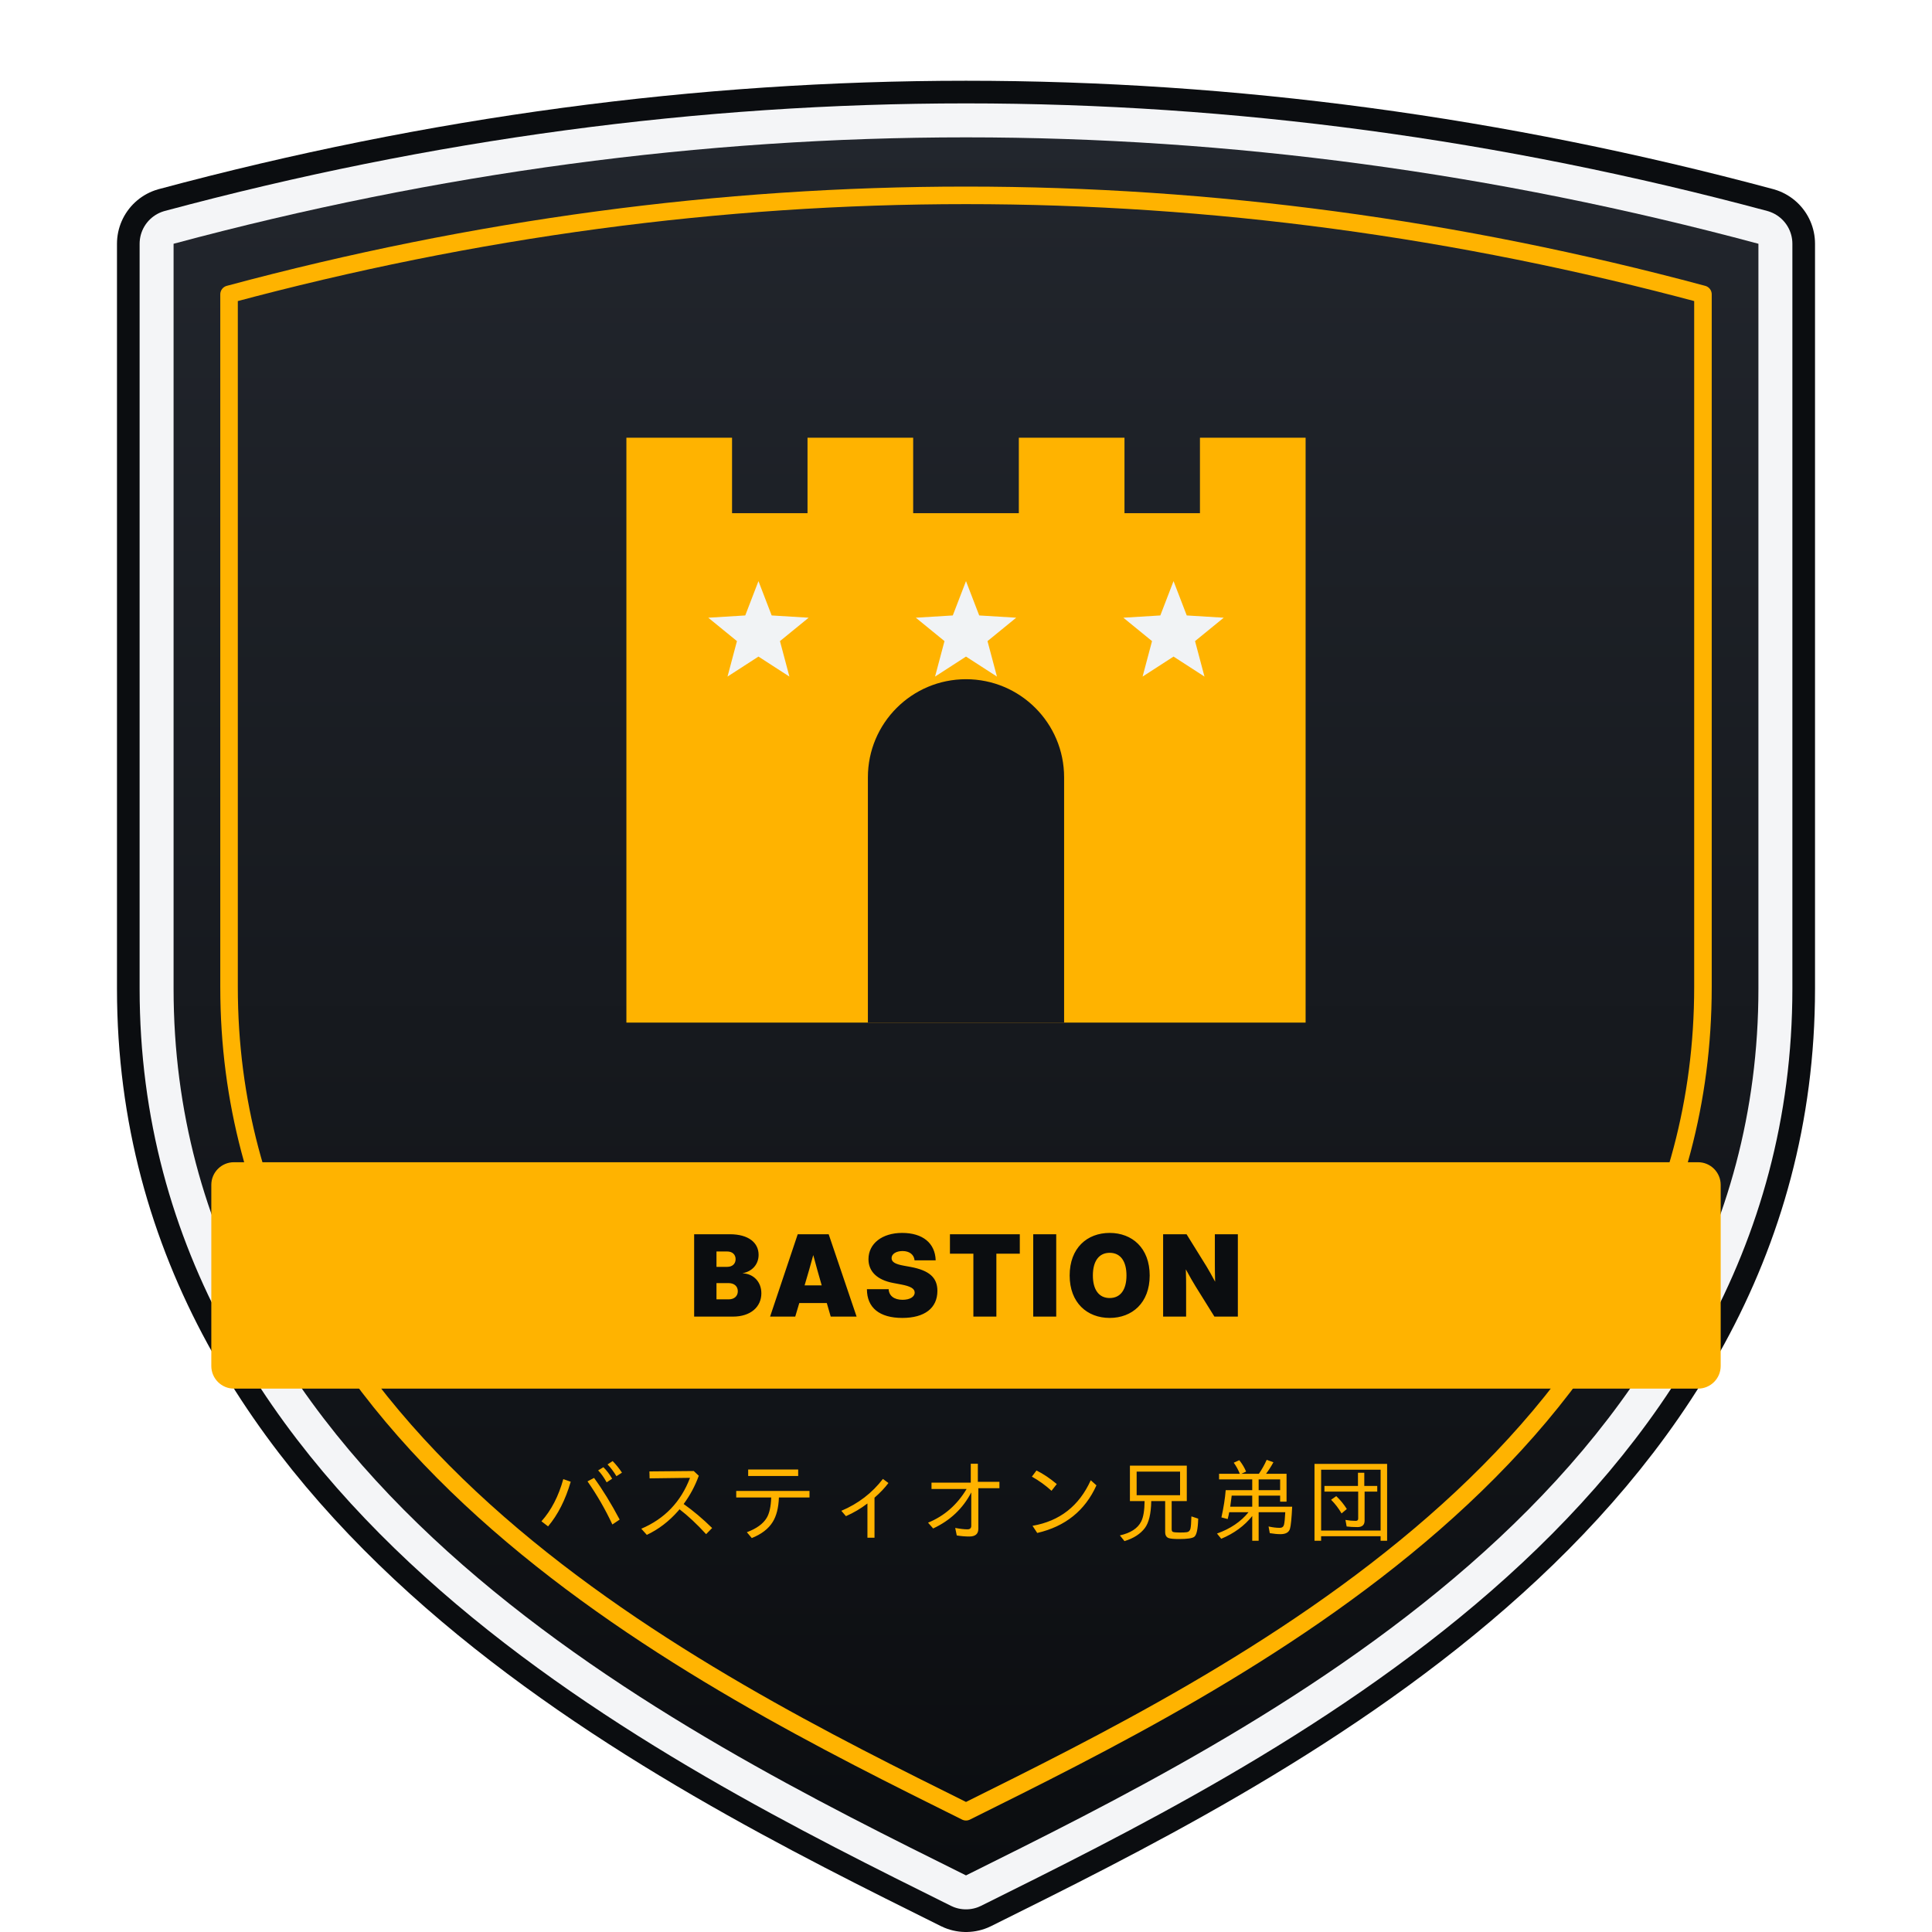
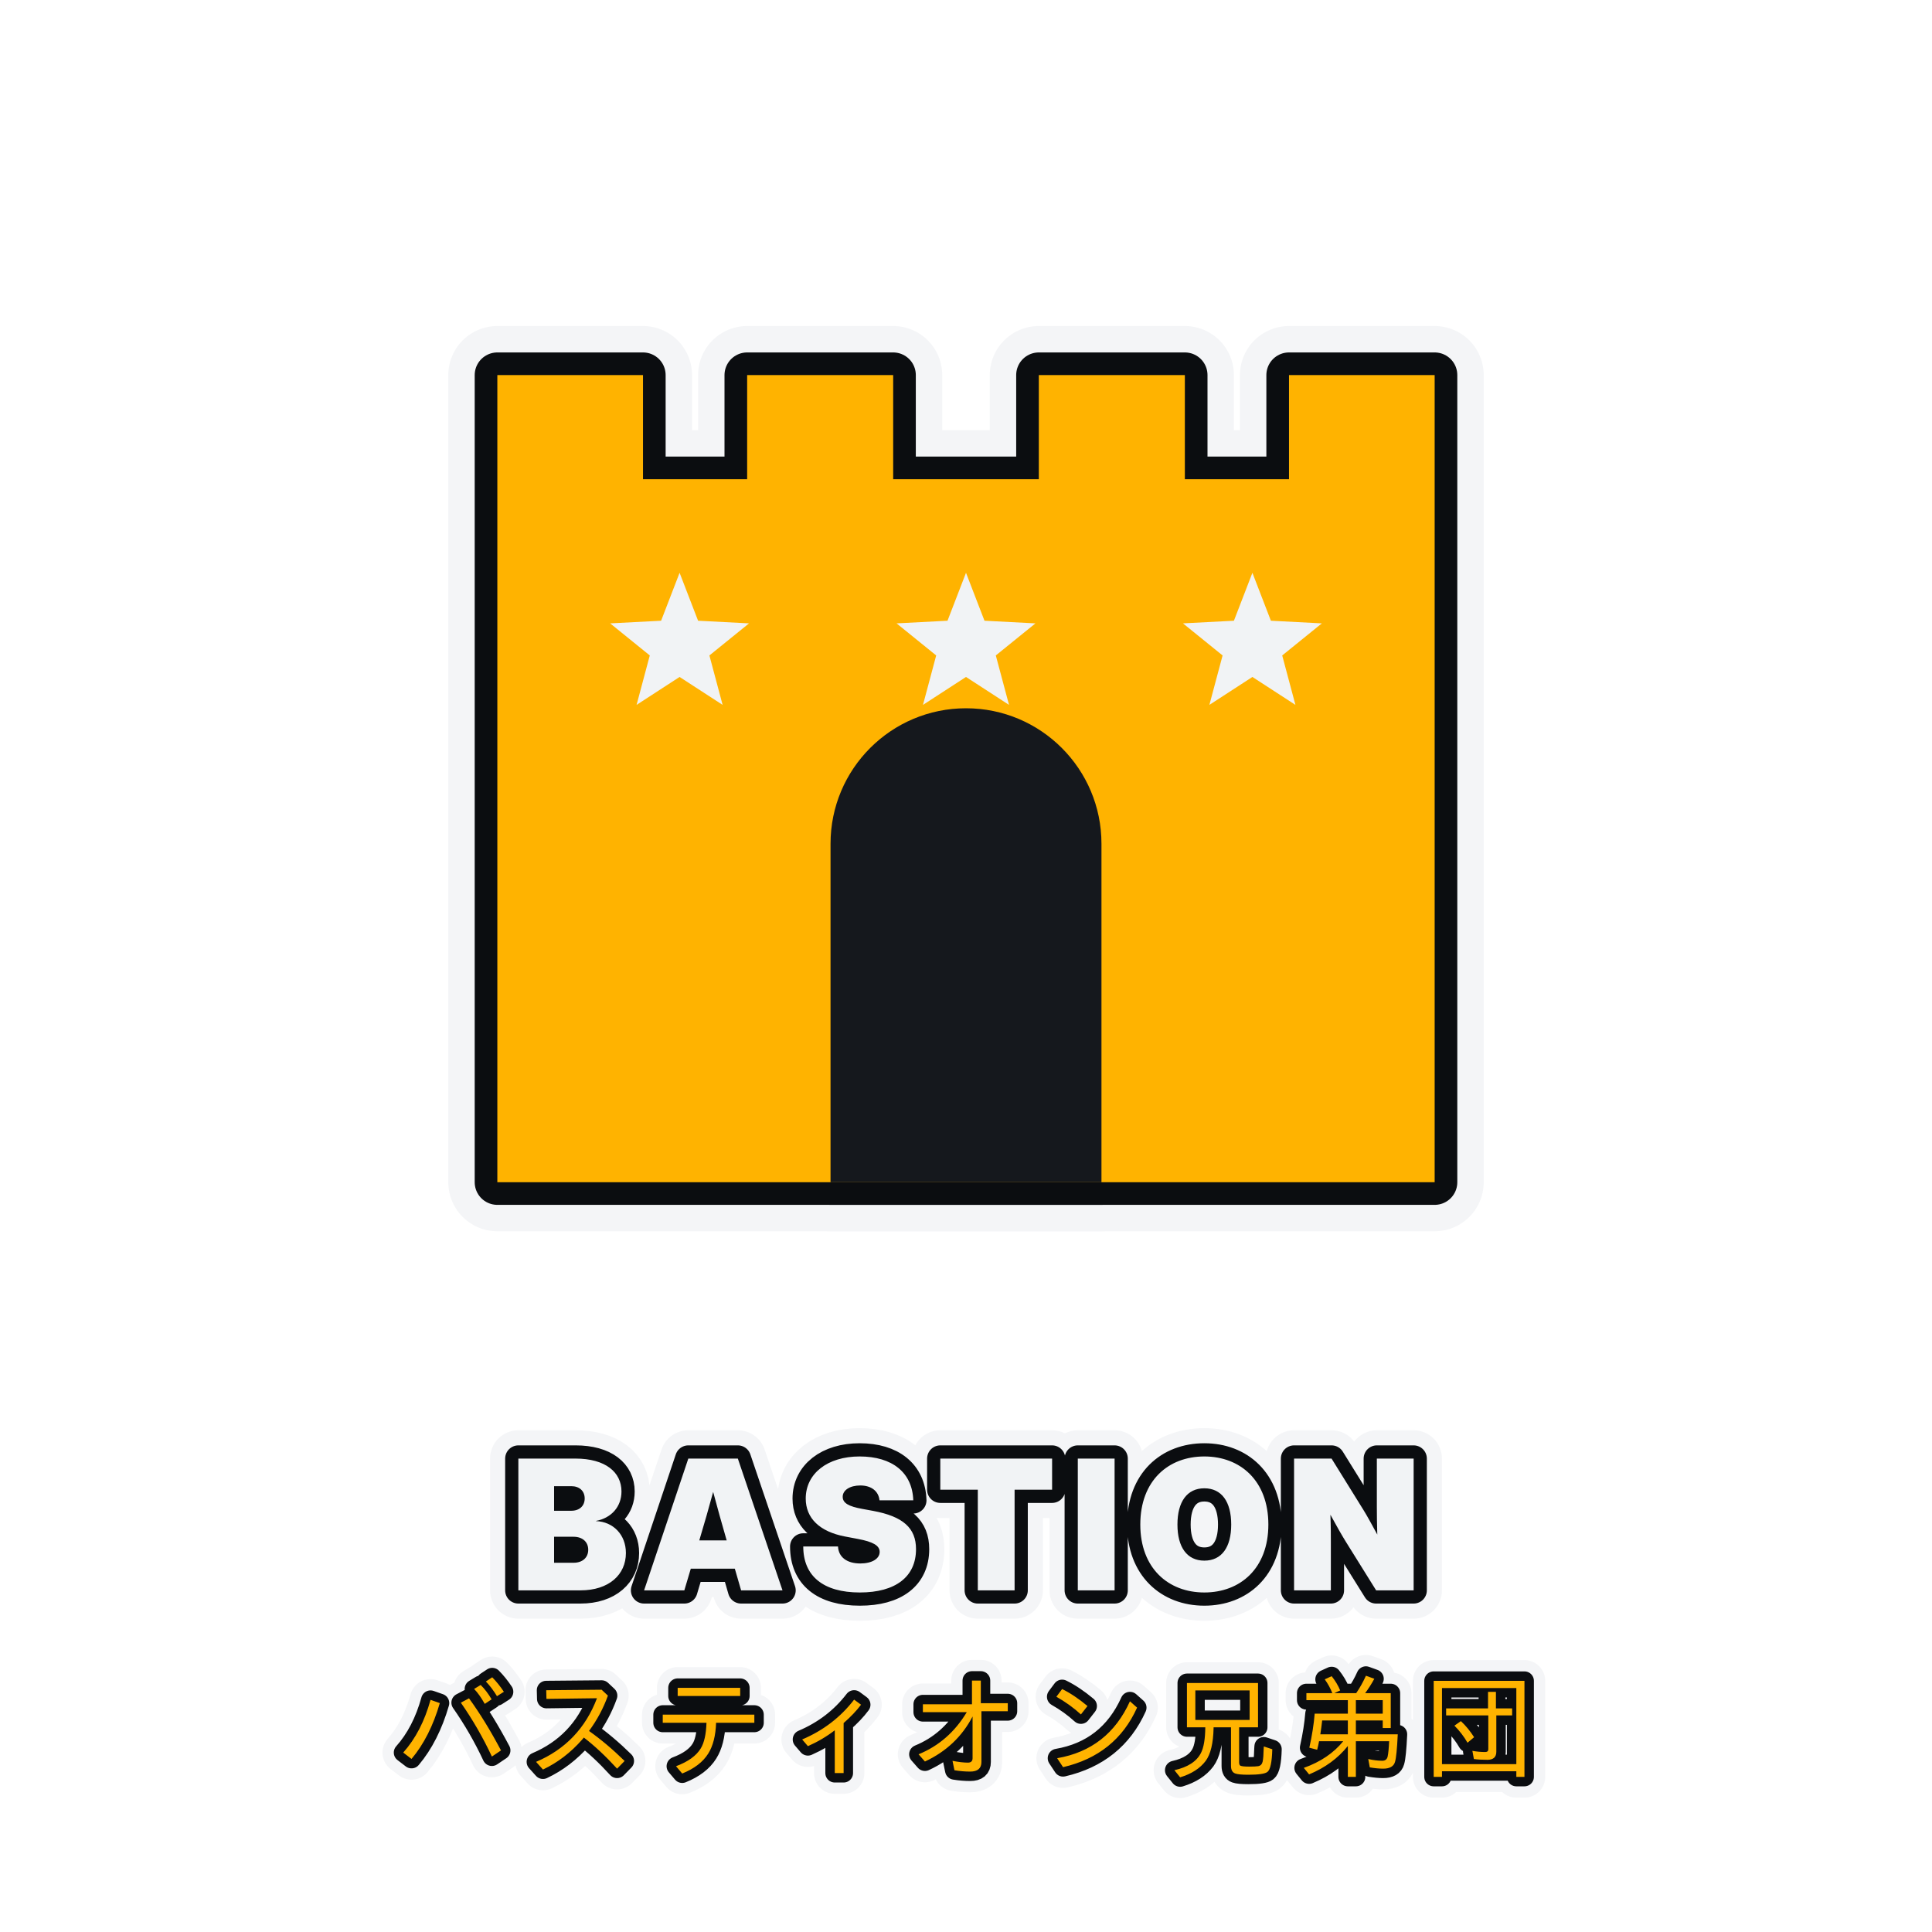
<svg xmlns="http://www.w3.org/2000/svg" viewBox="0 0 512 512" width="512" height="512">
-   <defs>
-     <linearGradient id="lg_t_bastion" x1="0" y1="0" x2="0" y2="1">
-       <stop offset="0" stop-color="#22262d" />
-       <stop offset="1" stop-color="#0b0d10" />
-     </linearGradient>
-   </defs>
+   <defs />
  <g id="schnitt">
-     <path d="M46 64.6 Q256 8.2 466 64.6 L466 262 C466 393.6 331.6 459.4 256 497 C180.4 459.4 46 393.6 46 262 Z" fill="#0b0d10" stroke="#0b0d10" stroke-width="30" stroke-linejoin="round" />
-     <path d="M46 64.6 Q256 8.2 466 64.6 L466 262 C466 393.6 331.6 459.4 256 497 C180.4 459.4 46 393.6 46 262 Z" fill="#f4f5f7" stroke="#f4f5f7" stroke-width="18" stroke-linejoin="round" />
+     <path d="M131.8 313.3 L131.8 133.9 L131.8 99.4 L170.4 99.4 L170.4 127 L198 127 L198 99.4 L236.7 99.4 L236.7 127 L275.3 127 L275.3 99.4 L314 99.4 L314 127 L341.6 127 L341.6 99.4 L380.2 99.4 L380.2 313.3 Z" fill="#f4f5f7" stroke="#f4f5f7" stroke-width="26" stroke-linejoin="round" />
+     <path d="M220.1 313.3 V223.6 A35.9 35.9 0 0 1 291.9 223.6 V313.3 Z" fill="#f4f5f7" stroke="#f4f5f7" stroke-width="26" stroke-linejoin="round" />
+     <path d="M180.1 151.8 L185 164.5 L198.5 165.2 L188 173.7 L191.5 186.8 L180.1 179.4 L168.7 186.8 L172.2 173.7 L161.7 165.2 L175.2 164.5 Z" fill="#f4f5f7" stroke="#f4f5f7" stroke-width="26" stroke-linejoin="round" />
+     <path d="M256 151.8 L260.9 164.5 L274.4 165.2 L263.9 173.7 L267.4 186.8 L256 179.4 L244.6 186.8 L248.1 173.7 L237.6 165.2 L251.1 164.5 Z" fill="#f4f5f7" stroke="#f4f5f7" stroke-width="26" stroke-linejoin="round" />
+     <path d="M331.9 151.8 L336.8 164.5 L350.3 165.2 L339.8 173.7 L343.3 186.8 L331.9 179.4 L320.5 186.8 L324 173.7 L313.5 165.2 L327 164.5 Z" fill="#f4f5f7" stroke="#f4f5f7" stroke-width="26" stroke-linejoin="round" />
+     <path d="M137.371 421.461H153.824C161.395 421.461 165.871 417.289 165.871 411.57C165.871 406.648 162.449 403.273 157.949 403.109V403.062C162.004 402.289 164.699 399.312 164.699 395.258C164.699 390.172 160.48 386.539 152.512 386.539H137.371ZM146.84 414.148V407.258H151.996C154.363 407.258 155.887 408.617 155.887 410.703C155.887 412.789 154.363 414.148 151.996 414.148ZM146.84 400.367V393.852H151.41C153.566 393.852 154.949 395.141 154.949 397.109C154.949 399.078 153.566 400.367 151.41 400.367Z M170.691 421.461H181.355L183.066 415.719H194.738L196.402 421.461H207.371L195.535 386.539H182.41ZM185.316 408.219 185.41 407.914C186.676 403.695 187.848 399.617 188.996 395.375C190.121 399.617 191.27 403.695 192.488 407.914L192.582 408.219Z M227.871 422.023C237.34 422.023 242.754 417.852 242.754 410.539C242.754 404.961 239.355 401.867 231.34 400.391L228.527 399.875C224.895 399.219 223.324 398.328 223.324 396.664C223.324 394.906 225.246 393.664 227.988 393.664C230.895 393.664 232.84 395.164 233.074 397.602H242.027C241.793 390.289 236.52 385.977 227.801 385.977C219.316 385.977 213.527 390.5 213.527 397.133C213.527 402.312 217.184 405.898 223.934 407.188L227.402 407.844C231.34 408.594 233.121 409.578 233.121 411.266C233.121 413.094 231.059 414.336 227.988 414.336C224.449 414.336 222.223 412.672 222.082 409.836H212.871C212.871 417.688 218.191 422.023 227.871 422.023Z M249.191 394.789H259.129V421.461H268.879V394.789H278.816V386.539H249.191Z M295.379 386.539H285.629V421.461H295.379Z M319.16 422.023C328.652 422.023 336.129 415.672 336.129 404.023C336.129 392.352 328.652 385.977 319.16 385.977C309.621 385.977 302.191 392.352 302.191 404.023C302.191 415.602 309.621 422.023 319.16 422.023ZM319.16 413.586C314.59 413.586 312.035 410.047 312.035 404.023C312.035 397.977 314.59 394.414 319.16 394.414C323.754 394.414 326.285 397.977 326.285 404.023C326.285 410.047 323.754 413.586 319.16 413.586Z M342.941 421.461H352.691V408.711C352.691 407.305 352.691 404.562 352.574 401.422C354.215 404.445 355.762 407.141 356.746 408.711L364.691 421.461H374.629V386.539H364.879V399.336C364.879 401.0 364.902 403.836 364.996 406.672C363.637 404.164 362.207 401.562 361.387 400.25L352.879 386.539H342.941Z" fill="#f4f5f7" stroke="#f4f5f7" stroke-width="15" stroke-linejoin="round" />
+     <path d="M106.86 464.449Q111.753 458.971 114.097 450.475L116.558 451.339Q113.936 460.348 109.058 466.134ZM130.356 465.504Q126.855 458.004 122.124 451.222L124.292 450.079Q128.525 455.865 132.773 463.878ZM131.704 449.508Q130.312 447.208 128.76 445.612L130.444 444.498Q132.07 446.139 133.535 448.336ZM128.467 451.544Q127.002 448.951 125.64 447.589L127.383 446.534Q128.979 448.102 130.283 450.343Z M159.435 447.794 161.104 449.362Q159.288 454.401 156.095 458.722Q160.841 462.076 165.528 466.676L163.536 468.712Q158.951 463.702 154.718 460.465Q154.542 460.729 154.425 460.846Q154.41 460.861 154.381 460.875Q154.308 460.934 154.278 461.007Q149.708 466.207 143.893 468.946L142.062 466.91Q153.663 461.988 158.204 450.05L144.815 450.226L144.757 447.926Z M175.637 454.401H199.909V456.554H189.772Q189.597 461.696 187.692 464.713Q185.598 468.068 180.793 470.001L179.152 468.068Q183.942 466.28 185.715 463.336Q187.077 461.095 187.224 456.554H175.637ZM179.592 447.296H196.159V449.449H179.592Z M221.224 469.884V458.546Q217.986 461.036 214.104 462.75L212.581 460.978Q220.975 457.418 226.351 450.416L228.182 451.764Q226.395 454.166 223.567 456.627V469.884Z M257.582 445.377H259.926V451.368H267.074V453.492H260.087V466.94Q260.087 469.488 257.099 469.488Q255.092 469.488 252.938 469.137L252.426 466.647Q254.916 467.115 256.498 467.115Q257.743 467.115 257.743 465.929V454.884Q253.583 462.882 245.116 466.822L243.432 464.904Q251.474 461.622 256.205 453.741H244.574V451.647H257.582Z M286.455 454.342Q283.511 451.661 279.951 449.654L281.475 447.618Q284.668 449.171 288.198 452.115ZM280.156 465.944Q293.677 463.614 299.448 450.856L301.338 452.54Q295.684 465.079 281.724 468.317Z M328.38 457.755V467.028Q328.38 467.745 328.731 467.936Q329.273 468.17 331.046 468.17Q332.73 468.17 333.448 468.053Q334.386 467.877 334.62 466.822Q334.84 465.738 334.884 463.453L334.928 462.823L337.169 463.571Q337.037 468.697 335.88 469.576Q334.957 470.323 330.812 470.323Q328.248 470.323 327.369 470.001Q326.227 469.591 326.227 467.98V457.755H321.612Q321.612 457.902 321.612 457.96Q321.48 464.01 319.518 466.661Q317.276 469.635 312.75 471.012L311.227 469.122Q316.573 467.921 318.272 464.537Q319.371 462.399 319.415 457.755H314.552V446.007H333.39V457.755ZM316.778 447.985V455.807H331.163V447.985Z M355.964 461.446H349.562Q349.387 462.472 349.064 463.702L346.984 463.16Q348.068 458.312 348.405 454.137H357.194V450.563H346.208V448.702H353.078Q352.331 446.783 351.071 445.04L352.902 444.205Q354.396 446.095 355.158 447.985L353.62 448.702H359.406Q360.856 446.593 361.984 444.088L364.211 444.894Q363.024 447.047 361.779 448.702H368.562V457.946H366.438V455.939H359.318V459.615H370.422Q370.144 465.402 369.704 466.881Q369.206 468.712 366.555 468.712Q365.031 468.712 363.01 468.375L362.6 466.163Q364.621 466.617 366.32 466.617Q367.448 466.617 367.727 465.563Q368.005 464.332 368.137 461.446H359.318V470.895H357.194V462.706Q353.298 467.584 346.926 470.236L345.52 468.507Q352.155 466.149 355.964 461.446ZM359.318 450.563V454.137H366.438V450.563ZM357.194 459.615V455.939H350.383Q350.383 456.056 350.324 456.481Q350.207 457.609 349.899 459.615Z M394.344 452.745V448.365H396.438V452.745H400.73V454.606H396.541V464.23Q396.541 466.368 394.168 466.368Q392.146 466.368 390.594 466.163L390.198 463.995Q391.956 464.303 393.597 464.303Q394.417 464.303 394.417 463.571V454.606H383.24V452.745ZM388.909 461.842Q387.474 459.352 385.438 457.316L387.151 456.114Q389.1 457.931 390.652 460.377ZM403.997 445.436V470.895H401.844V469.401H382.142V470.895H379.944V445.436ZM382.142 447.355V467.511H401.844V447.355Z" fill="#f4f5f7" stroke="#f4f5f7" stroke-width="11" stroke-linejoin="round" />
  </g>
  <g id="grund">
-     <path d="M46 64.6 Q256 8.2 466 64.6 L466 262 C466 393.6 331.6 459.4 256 497 C180.4 459.4 46 393.6 46 262 Z" fill="url(#lg_t_bastion)" />
-   </g>
-   <g id="rahmen">
-     <g transform="translate(256 256) scale(.93) translate(-256 -256)">
-       <path d="M46 64.6 Q256 8.2 466 64.6 L466 262 C466 393.6 331.6 459.4 256 497 C180.4 459.4 46 393.6 46 262 Z" fill="none" stroke="#ffb300" stroke-width="5" stroke-linejoin="round" />
-     </g>
+     <path d="M131.8 313.3 L131.8 133.9 L131.8 99.4 L170.4 99.4 L170.4 127 L198 127 L198 99.4 L236.7 99.4 L236.7 127 L275.3 127 L275.3 99.4 L314 99.4 L314 127 L341.6 127 L341.6 99.4 L380.2 99.4 L380.2 313.3 Z" fill="#0b0d10" stroke="#0b0d10" stroke-width="12" stroke-linejoin="round" />
+     <path d="M220.1 313.3 V223.6 A35.9 35.9 0 0 1 291.9 223.6 V313.3 Z" fill="#0b0d10" stroke="#0b0d10" stroke-width="12" stroke-linejoin="round" />
+     <path d="M180.1 151.8 L185 164.5 L198.5 165.2 L188 173.7 L191.5 186.8 L180.1 179.4 L168.7 186.8 L172.2 173.7 L161.7 165.2 L175.2 164.5 Z" fill="#0b0d10" stroke="#0b0d10" stroke-width="12" stroke-linejoin="round" />
+     <path d="M256 151.8 L260.9 164.5 L274.4 165.2 L263.9 173.7 L267.4 186.8 L256 179.4 L244.6 186.8 L248.1 173.7 L237.6 165.2 L251.1 164.5 Z" fill="#0b0d10" stroke="#0b0d10" stroke-width="12" stroke-linejoin="round" />
+     <path d="M331.9 151.8 L336.8 164.5 L350.3 165.2 L339.8 173.7 L343.3 186.8 L331.9 179.4 L320.5 186.8 L324 173.7 L313.5 165.2 L327 164.5 Z" fill="#0b0d10" stroke="#0b0d10" stroke-width="12" stroke-linejoin="round" />
+     <path d="M137.371 421.461H153.824C161.395 421.461 165.871 417.289 165.871 411.57C165.871 406.648 162.449 403.273 157.949 403.109V403.062C162.004 402.289 164.699 399.312 164.699 395.258C164.699 390.172 160.48 386.539 152.512 386.539H137.371ZM146.84 414.148V407.258H151.996C154.363 407.258 155.887 408.617 155.887 410.703C155.887 412.789 154.363 414.148 151.996 414.148ZM146.84 400.367V393.852H151.41C153.566 393.852 154.949 395.141 154.949 397.109C154.949 399.078 153.566 400.367 151.41 400.367Z M170.691 421.461H181.355L183.066 415.719H194.738L196.402 421.461H207.371L195.535 386.539H182.41ZM185.316 408.219 185.41 407.914C186.676 403.695 187.848 399.617 188.996 395.375C190.121 399.617 191.27 403.695 192.488 407.914L192.582 408.219Z M227.871 422.023C237.34 422.023 242.754 417.852 242.754 410.539C242.754 404.961 239.355 401.867 231.34 400.391L228.527 399.875C224.895 399.219 223.324 398.328 223.324 396.664C223.324 394.906 225.246 393.664 227.988 393.664C230.895 393.664 232.84 395.164 233.074 397.602H242.027C241.793 390.289 236.52 385.977 227.801 385.977C219.316 385.977 213.527 390.5 213.527 397.133C213.527 402.312 217.184 405.898 223.934 407.188L227.402 407.844C231.34 408.594 233.121 409.578 233.121 411.266C233.121 413.094 231.059 414.336 227.988 414.336C224.449 414.336 222.223 412.672 222.082 409.836H212.871C212.871 417.688 218.191 422.023 227.871 422.023Z M249.191 394.789H259.129V421.461H268.879V394.789H278.816V386.539H249.191Z M295.379 386.539H285.629V421.461H295.379Z M319.16 422.023C328.652 422.023 336.129 415.672 336.129 404.023C336.129 392.352 328.652 385.977 319.16 385.977C309.621 385.977 302.191 392.352 302.191 404.023C302.191 415.602 309.621 422.023 319.16 422.023ZM319.16 413.586C314.59 413.586 312.035 410.047 312.035 404.023C312.035 397.977 314.59 394.414 319.16 394.414C323.754 394.414 326.285 397.977 326.285 404.023C326.285 410.047 323.754 413.586 319.16 413.586Z M342.941 421.461H352.691V408.711C352.691 407.305 352.691 404.562 352.574 401.422C354.215 404.445 355.762 407.141 356.746 408.711L364.691 421.461H374.629V386.539H364.879V399.336C364.879 401.0 364.902 403.836 364.996 406.672C363.637 404.164 362.207 401.562 361.387 400.25L352.879 386.539H342.941Z" fill="#0b0d10" stroke="#0b0d10" stroke-width="7" stroke-linejoin="round" />
+     <path d="M106.86 464.449Q111.753 458.971 114.097 450.475L116.558 451.339Q113.936 460.348 109.058 466.134ZM130.356 465.504Q126.855 458.004 122.124 451.222L124.292 450.079Q128.525 455.865 132.773 463.878ZM131.704 449.508Q130.312 447.208 128.76 445.612L130.444 444.498Q132.07 446.139 133.535 448.336ZM128.467 451.544Q127.002 448.951 125.64 447.589L127.383 446.534Q128.979 448.102 130.283 450.343Z M159.435 447.794 161.104 449.362Q159.288 454.401 156.095 458.722Q160.841 462.076 165.528 466.676L163.536 468.712Q158.951 463.702 154.718 460.465Q154.542 460.729 154.425 460.846Q154.41 460.861 154.381 460.875Q154.308 460.934 154.278 461.007Q149.708 466.207 143.893 468.946L142.062 466.91Q153.663 461.988 158.204 450.05L144.815 450.226L144.757 447.926Z M175.637 454.401H199.909V456.554H189.772Q189.597 461.696 187.692 464.713Q185.598 468.068 180.793 470.001L179.152 468.068Q183.942 466.28 185.715 463.336Q187.077 461.095 187.224 456.554H175.637ZM179.592 447.296H196.159V449.449H179.592Z M221.224 469.884V458.546Q217.986 461.036 214.104 462.75L212.581 460.978Q220.975 457.418 226.351 450.416L228.182 451.764Q226.395 454.166 223.567 456.627V469.884Z M257.582 445.377H259.926V451.368H267.074V453.492H260.087V466.94Q260.087 469.488 257.099 469.488Q255.092 469.488 252.938 469.137L252.426 466.647Q254.916 467.115 256.498 467.115Q257.743 467.115 257.743 465.929V454.884Q253.583 462.882 245.116 466.822L243.432 464.904Q251.474 461.622 256.205 453.741H244.574V451.647H257.582Z M286.455 454.342Q283.511 451.661 279.951 449.654L281.475 447.618Q284.668 449.171 288.198 452.115ZM280.156 465.944Q293.677 463.614 299.448 450.856L301.338 452.54Q295.684 465.079 281.724 468.317Z M328.38 457.755V467.028Q328.38 467.745 328.731 467.936Q329.273 468.17 331.046 468.17Q332.73 468.17 333.448 468.053Q334.386 467.877 334.62 466.822Q334.84 465.738 334.884 463.453L334.928 462.823L337.169 463.571Q337.037 468.697 335.88 469.576Q334.957 470.323 330.812 470.323Q328.248 470.323 327.369 470.001Q326.227 469.591 326.227 467.98V457.755H321.612Q321.612 457.902 321.612 457.96Q321.48 464.01 319.518 466.661Q317.276 469.635 312.75 471.012L311.227 469.122Q316.573 467.921 318.272 464.537Q319.371 462.399 319.415 457.755H314.552V446.007H333.39V457.755ZM316.778 447.985V455.807H331.163V447.985Z M355.964 461.446H349.562Q349.387 462.472 349.064 463.702L346.984 463.16Q348.068 458.312 348.405 454.137H357.194V450.563H346.208V448.702H353.078Q352.331 446.783 351.071 445.04L352.902 444.205Q354.396 446.095 355.158 447.985L353.62 448.702H359.406Q360.856 446.593 361.984 444.088L364.211 444.894Q363.024 447.047 361.779 448.702H368.562V457.946H366.438V455.939H359.318V459.615H370.422Q370.144 465.402 369.704 466.881Q369.206 468.712 366.555 468.712Q365.031 468.712 363.01 468.375L362.6 466.163Q364.621 466.617 366.32 466.617Q367.448 466.617 367.727 465.563Q368.005 464.332 368.137 461.446H359.318V470.895H357.194V462.706Q353.298 467.584 346.926 470.236L345.52 468.507Q352.155 466.149 355.964 461.446ZM359.318 450.563V454.137H366.438V450.563ZM357.194 459.615V455.939H350.383Q350.383 456.056 350.324 456.481Q350.207 457.609 349.899 459.615Z M394.344 452.745V448.365H396.438V452.745H400.73V454.606H396.541V464.23Q396.541 466.368 394.168 466.368Q392.146 466.368 390.594 466.163L390.198 463.995Q391.956 464.303 393.597 464.303Q394.417 464.303 394.417 463.571V454.606H383.24V452.745ZM388.909 461.842Q387.474 459.352 385.438 457.316L387.151 456.114Q389.1 457.931 390.652 460.377ZM403.997 445.436V470.895H401.844V469.401H382.142V470.895H379.944V445.436ZM382.142 447.355V467.511H401.844V447.355Z" fill="#0b0d10" stroke="#0b0d10" stroke-width="5" stroke-linejoin="round" />
  </g>
  <g id="motiv">
-     <path d="M166 271 L166 141 L166 116 L194 116 L194 136 L214 136 L214 116 L242 116 L242 136 L270 136 L270 116 L298 116 L298 136 L318 136 L318 116 L346 116 L346 271 Z" fill="#ffb300" fill-rule="evenodd" />
-     <path d="M230 271 V206 A26 26 0 0 1 282 206 V271 Z" fill="#15181d" />
-     <path d="M201 154 L204.5 163.1 L214.3 163.7 L206.7 169.9 L209.2 179.3 L201 174 L192.8 179.3 L195.3 169.9 L187.7 163.7 L197.5 163.1 Z" fill="#f1f3f5" />
-     <path d="M256 154 L259.5 163.1 L269.3 163.7 L261.7 169.9 L264.2 179.3 L256 174 L247.8 179.3 L250.3 169.9 L242.7 163.7 L252.5 163.1 Z" fill="#f1f3f5" />
-     <path d="M311 154 L314.5 163.1 L324.3 163.7 L316.7 169.9 L319.2 179.3 L311 174 L302.8 179.3 L305.3 169.9 L297.7 163.7 L307.5 163.1 Z" fill="#f1f3f5" />
+     <path d="M131.8 313.3 L131.8 133.9 L131.8 99.4 L170.4 99.4 L170.4 127 L198 127 L198 99.4 L236.7 99.4 L236.7 127 L275.3 127 L275.3 99.4 L314 99.4 L314 127 L341.6 127 L341.6 99.4 L380.2 99.4 L380.2 313.3 Z" fill="#ffb300" fill-rule="evenodd" />
+     <path d="M220.1 313.3 V223.6 A35.9 35.9 0 0 1 291.9 223.6 V313.3 Z" fill="#15181d" />
+     <path d="M180.1 151.8 L185 164.5 L198.5 165.2 L188 173.7 L191.5 186.8 L180.1 179.4 L168.7 186.8 L172.2 173.7 L161.7 165.2 L175.2 164.5 Z" fill="#f1f3f5" />
+     <path d="M256 151.8 L260.9 164.5 L274.4 165.2 L263.9 173.7 L267.4 186.8 L256 179.4 L244.6 186.8 L248.1 173.7 L237.6 165.2 L251.1 164.5 Z" fill="#f1f3f5" />
+     <path d="M331.9 151.8 L336.8 164.5 L350.3 165.2 L339.8 173.7 L343.3 186.8 L331.9 179.4 L320.5 186.8 L324 173.7 L313.5 165.2 L327 164.5 Z" fill="#f1f3f5" />
  </g>
  <g id="schrift">
-     <path d="M62 308 H450 A6 6 0 0 1 456 314 V362 A6 6 0 0 1 450 368 H62 A6 6 0 0 1 56 362 V314 A6 6 0 0 1 62 308 Z" fill="#ffb300" />
-     <path d="M65 314 H447 A3 3 0 0 1 450 317 V359 A3 3 0 0 1 447 362 H65 A3 3 0 0 1 62 359 V317 A3 3 0 0 1 65 314 Z" fill="none" />
-     <path d="M183.957 348.913H194.24C198.972 348.913 201.769 346.306 201.769 342.731C201.769 339.655 199.631 337.546 196.818 337.443V337.414C199.352 336.931 201.037 335.07 201.037 332.536C201.037 329.357 198.4 327.087 193.42 327.087H183.957ZM189.875 344.343V340.036H193.098C194.577 340.036 195.529 340.886 195.529 342.189C195.529 343.493 194.577 344.343 193.098 344.343ZM189.875 335.729V331.657H192.731C194.079 331.657 194.943 332.463 194.943 333.693C194.943 334.924 194.079 335.729 192.731 335.729Z M204.082 348.913H210.747L211.817 345.324H219.111L220.151 348.913H227.007L219.609 327.087H211.406ZM213.223 340.637 213.281 340.446C214.072 337.81 214.805 335.261 215.523 332.609C216.226 335.261 216.943 337.81 217.705 340.446L217.764 340.637Z M239.119 349.265C245.037 349.265 248.421 346.657 248.421 342.087C248.421 338.601 246.297 336.667 241.287 335.744L239.53 335.422C237.259 335.012 236.278 334.455 236.278 333.415C236.278 332.316 237.479 331.54 239.193 331.54C241.009 331.54 242.225 332.478 242.371 334.001H247.967C247.821 329.431 244.525 326.735 239.075 326.735C233.773 326.735 230.155 329.562 230.155 333.708C230.155 336.945 232.44 339.187 236.658 339.992L238.826 340.402C241.287 340.871 242.401 341.486 242.401 342.541C242.401 343.684 241.112 344.46 239.193 344.46C236.981 344.46 235.589 343.42 235.501 341.647H229.744C229.744 346.555 233.07 349.265 239.119 349.265Z M251.745 332.243H257.956V348.913H264.049V332.243H270.26V327.087H251.745Z M279.912 327.087H273.818V348.913H279.912Z M294.075 349.265C300.008 349.265 304.681 345.295 304.681 338.015C304.681 330.72 300.008 326.735 294.075 326.735C288.113 326.735 283.47 330.72 283.47 338.015C283.47 345.251 288.113 349.265 294.075 349.265ZM294.075 343.991C291.219 343.991 289.622 341.779 289.622 338.015C289.622 334.235 291.219 332.009 294.075 332.009C296.946 332.009 298.528 334.235 298.528 338.015C298.528 341.779 296.946 343.991 294.075 343.991Z M308.238 348.913H314.332V340.944C314.332 340.065 314.332 338.352 314.259 336.389C315.284 338.278 316.251 339.963 316.866 340.944L321.832 348.913H328.043V327.087H321.949V335.085C321.949 336.125 321.964 337.897 322.023 339.67C321.173 338.103 320.279 336.477 319.767 335.656L314.449 327.087H308.238Z" fill="#0b0d10" />
-     <path d="M143.488 403.16Q147.402 398.777 149.277 391.98L151.246 392.671Q149.148 399.878 145.246 404.507ZM162.285 404.003Q159.484 398.003 155.699 392.577L157.434 391.663Q160.82 396.292 164.219 402.702ZM163.363 391.206Q162.25 389.367 161.008 388.089L162.355 387.199Q163.656 388.511 164.828 390.269ZM160.773 392.835Q159.602 390.761 158.512 389.671L159.906 388.827Q161.184 390.081 162.227 391.874Z M183.848 389.835 185.184 391.089Q183.73 395.12 181.176 398.577Q184.973 401.261 188.723 404.941L187.129 406.57Q183.461 402.562 180.074 399.972Q179.934 400.183 179.84 400.277Q179.828 400.288 179.805 400.3Q179.746 400.347 179.723 400.406Q176.066 404.566 171.414 406.757L169.949 405.128Q179.23 401.191 182.863 391.64L172.152 391.781L172.105 389.941Z M195.109 395.12H214.527V396.843H206.418Q206.277 400.956 204.754 403.37Q203.078 406.054 199.234 407.601L197.922 406.054Q201.754 404.624 203.172 402.269Q204.262 400.476 204.379 396.843H195.109ZM198.273 389.437H211.527V391.16H198.273Z M229.879 407.507V398.437Q227.289 400.429 224.184 401.8L222.965 400.382Q229.68 397.535 233.98 391.933L235.445 393.011Q234.016 394.933 231.754 396.902V407.507Z M257.266 387.902H259.141V392.695H264.859V394.394H259.27V405.152Q259.27 407.191 256.879 407.191Q255.273 407.191 253.551 406.91L253.141 404.917Q255.133 405.292 256.398 405.292Q257.395 405.292 257.395 404.343V395.507Q254.066 401.906 247.293 405.058L245.945 403.523Q252.379 400.898 256.164 394.593H246.859V392.917H257.266Z M278.664 395.074Q276.309 392.929 273.461 391.324L274.68 389.695Q277.234 390.937 280.059 393.292ZM273.625 404.355Q284.441 402.492 289.059 392.285L290.57 393.632Q286.047 403.663 274.879 406.253Z M310.504 397.804V405.222Q310.504 405.796 310.785 405.949Q311.219 406.136 312.637 406.136Q313.984 406.136 314.559 406.042Q315.309 405.902 315.496 405.058Q315.672 404.191 315.707 402.363L315.742 401.859L317.535 402.456Q317.43 406.558 316.504 407.261Q315.766 407.859 312.449 407.859Q310.398 407.859 309.695 407.601Q308.781 407.273 308.781 405.984V397.804H305.09Q305.09 397.921 305.09 397.968Q304.984 402.808 303.414 404.929Q301.621 407.308 298.0 408.41L296.781 406.898Q301.059 405.937 302.418 403.23Q303.297 401.519 303.332 397.804H299.441V388.406H314.512V397.804ZM301.223 389.988V396.245H312.73V389.988Z M330.871 400.757H325.75Q325.609 401.577 325.352 402.562L323.688 402.128Q324.555 398.249 324.824 394.91H331.855V392.05H323.066V390.562H328.562Q327.965 389.027 326.957 387.632L328.422 386.964Q329.617 388.476 330.227 389.988L328.996 390.562H333.625Q334.785 388.874 335.688 386.87L337.469 387.515Q336.52 389.238 335.523 390.562H340.949V397.956H339.25V396.351H333.555V399.292H342.438Q342.215 403.921 341.863 405.105Q341.465 406.57 339.344 406.57Q338.125 406.57 336.508 406.3L336.18 404.531Q337.797 404.894 339.156 404.894Q340.059 404.894 340.281 404.05Q340.504 403.066 340.609 400.757H333.555V408.316H331.855V401.765Q328.738 405.667 323.641 407.788L322.516 406.406Q327.824 404.519 330.871 400.757ZM333.555 392.05V394.91H339.25V392.05ZM331.855 399.292V396.351H326.406Q326.406 396.445 326.359 396.785Q326.266 397.687 326.02 399.292Z M359.875 393.796V390.292H361.551V393.796H364.984V395.285H361.633V402.984Q361.633 404.695 359.734 404.695Q358.117 404.695 356.875 404.531L356.559 402.796Q357.965 403.042 359.277 403.042Q359.934 403.042 359.934 402.456V395.285H350.992V393.796ZM355.527 401.074Q354.379 399.081 352.75 397.452L354.121 396.492Q355.68 397.945 356.922 399.902ZM367.598 387.949V408.316H365.875V407.12H350.113V408.316H348.355V387.949ZM350.113 389.484V405.609H365.875V389.484Z" fill="#ffb300" />
+     <path d="M137.371 421.461H153.824C161.395 421.461 165.871 417.289 165.871 411.57C165.871 406.648 162.449 403.273 157.949 403.109V403.062C162.004 402.289 164.699 399.312 164.699 395.258C164.699 390.172 160.48 386.539 152.512 386.539H137.371ZM146.84 414.148V407.258H151.996C154.363 407.258 155.887 408.617 155.887 410.703C155.887 412.789 154.363 414.148 151.996 414.148ZM146.84 400.367V393.852H151.41C153.566 393.852 154.949 395.141 154.949 397.109C154.949 399.078 153.566 400.367 151.41 400.367Z M170.691 421.461H181.355L183.066 415.719H194.738L196.402 421.461H207.371L195.535 386.539H182.41ZM185.316 408.219 185.41 407.914C186.676 403.695 187.848 399.617 188.996 395.375C190.121 399.617 191.27 403.695 192.488 407.914L192.582 408.219Z M227.871 422.023C237.34 422.023 242.754 417.852 242.754 410.539C242.754 404.961 239.355 401.867 231.34 400.391L228.527 399.875C224.895 399.219 223.324 398.328 223.324 396.664C223.324 394.906 225.246 393.664 227.988 393.664C230.895 393.664 232.84 395.164 233.074 397.602H242.027C241.793 390.289 236.52 385.977 227.801 385.977C219.316 385.977 213.527 390.5 213.527 397.133C213.527 402.312 217.184 405.898 223.934 407.188L227.402 407.844C231.34 408.594 233.121 409.578 233.121 411.266C233.121 413.094 231.059 414.336 227.988 414.336C224.449 414.336 222.223 412.672 222.082 409.836H212.871C212.871 417.688 218.191 422.023 227.871 422.023Z M249.191 394.789H259.129V421.461H268.879V394.789H278.816V386.539H249.191Z M295.379 386.539H285.629V421.461H295.379Z M319.16 422.023C328.652 422.023 336.129 415.672 336.129 404.023C336.129 392.352 328.652 385.977 319.16 385.977C309.621 385.977 302.191 392.352 302.191 404.023C302.191 415.602 309.621 422.023 319.16 422.023ZM319.16 413.586C314.59 413.586 312.035 410.047 312.035 404.023C312.035 397.977 314.59 394.414 319.16 394.414C323.754 394.414 326.285 397.977 326.285 404.023C326.285 410.047 323.754 413.586 319.16 413.586Z M342.941 421.461H352.691V408.711C352.691 407.305 352.691 404.562 352.574 401.422C354.215 404.445 355.762 407.141 356.746 408.711L364.691 421.461H374.629V386.539H364.879V399.336C364.879 401.0 364.902 403.836 364.996 406.672C363.637 404.164 362.207 401.562 361.387 400.25L352.879 386.539H342.941Z" fill="#f1f3f5" />
+     <path d="M106.86 464.449Q111.753 458.971 114.097 450.475L116.558 451.339Q113.936 460.348 109.058 466.134ZM130.356 465.504Q126.855 458.004 122.124 451.222L124.292 450.079Q128.525 455.865 132.773 463.878ZM131.704 449.508Q130.312 447.208 128.76 445.612L130.444 444.498Q132.07 446.139 133.535 448.336ZM128.467 451.544Q127.002 448.951 125.64 447.589L127.383 446.534Q128.979 448.102 130.283 450.343Z M159.435 447.794 161.104 449.362Q159.288 454.401 156.095 458.722Q160.841 462.076 165.528 466.676L163.536 468.712Q158.951 463.702 154.718 460.465Q154.542 460.729 154.425 460.846Q154.41 460.861 154.381 460.875Q154.308 460.934 154.278 461.007Q149.708 466.207 143.893 468.946L142.062 466.91Q153.663 461.988 158.204 450.05L144.815 450.226L144.757 447.926Z M175.637 454.401H199.909V456.554H189.772Q189.597 461.696 187.692 464.713Q185.598 468.068 180.793 470.001L179.152 468.068Q183.942 466.28 185.715 463.336Q187.077 461.095 187.224 456.554H175.637ZM179.592 447.296H196.159V449.449H179.592Z M221.224 469.884V458.546Q217.986 461.036 214.104 462.75L212.581 460.978Q220.975 457.418 226.351 450.416L228.182 451.764Q226.395 454.166 223.567 456.627V469.884Z M257.582 445.377H259.926V451.368H267.074V453.492H260.087V466.94Q260.087 469.488 257.099 469.488Q255.092 469.488 252.938 469.137L252.426 466.647Q254.916 467.115 256.498 467.115Q257.743 467.115 257.743 465.929V454.884Q253.583 462.882 245.116 466.822L243.432 464.904Q251.474 461.622 256.205 453.741H244.574V451.647H257.582Z M286.455 454.342Q283.511 451.661 279.951 449.654L281.475 447.618Q284.668 449.171 288.198 452.115ZM280.156 465.944Q293.677 463.614 299.448 450.856L301.338 452.54Q295.684 465.079 281.724 468.317Z M328.38 457.755V467.028Q328.38 467.745 328.731 467.936Q329.273 468.17 331.046 468.17Q332.73 468.17 333.448 468.053Q334.386 467.877 334.62 466.822Q334.84 465.738 334.884 463.453L334.928 462.823L337.169 463.571Q337.037 468.697 335.88 469.576Q334.957 470.323 330.812 470.323Q328.248 470.323 327.369 470.001Q326.227 469.591 326.227 467.98V457.755H321.612Q321.612 457.902 321.612 457.96Q321.48 464.01 319.518 466.661Q317.276 469.635 312.75 471.012L311.227 469.122Q316.573 467.921 318.272 464.537Q319.371 462.399 319.415 457.755H314.552V446.007H333.39V457.755ZM316.778 447.985V455.807H331.163V447.985Z M355.964 461.446H349.562Q349.387 462.472 349.064 463.702L346.984 463.16Q348.068 458.312 348.405 454.137H357.194V450.563H346.208V448.702H353.078Q352.331 446.783 351.071 445.04L352.902 444.205Q354.396 446.095 355.158 447.985L353.62 448.702H359.406Q360.856 446.593 361.984 444.088L364.211 444.894Q363.024 447.047 361.779 448.702H368.562V457.946H366.438V455.939H359.318V459.615H370.422Q370.144 465.402 369.704 466.881Q369.206 468.712 366.555 468.712Q365.031 468.712 363.01 468.375L362.6 466.163Q364.621 466.617 366.32 466.617Q367.448 466.617 367.727 465.563Q368.005 464.332 368.137 461.446H359.318V470.895H357.194V462.706Q353.298 467.584 346.926 470.236L345.52 468.507Q352.155 466.149 355.964 461.446ZM359.318 450.563V454.137H366.438V450.563ZM357.194 459.615V455.939H350.383Q350.383 456.056 350.324 456.481Q350.207 457.609 349.899 459.615Z M394.344 452.745V448.365H396.438V452.745H400.73V454.606H396.541V464.23Q396.541 466.368 394.168 466.368Q392.146 466.368 390.594 466.163L390.198 463.995Q391.956 464.303 393.597 464.303Q394.417 464.303 394.417 463.571V454.606H383.24V452.745ZM388.909 461.842Q387.474 459.352 385.438 457.316L387.151 456.114Q389.1 457.931 390.652 460.377ZM403.997 445.436V470.895H401.844V469.401H382.142V470.895H379.944V445.436ZM382.142 447.355V467.511H401.844V447.355Z" fill="#ffb300" />
  </g>
</svg>
